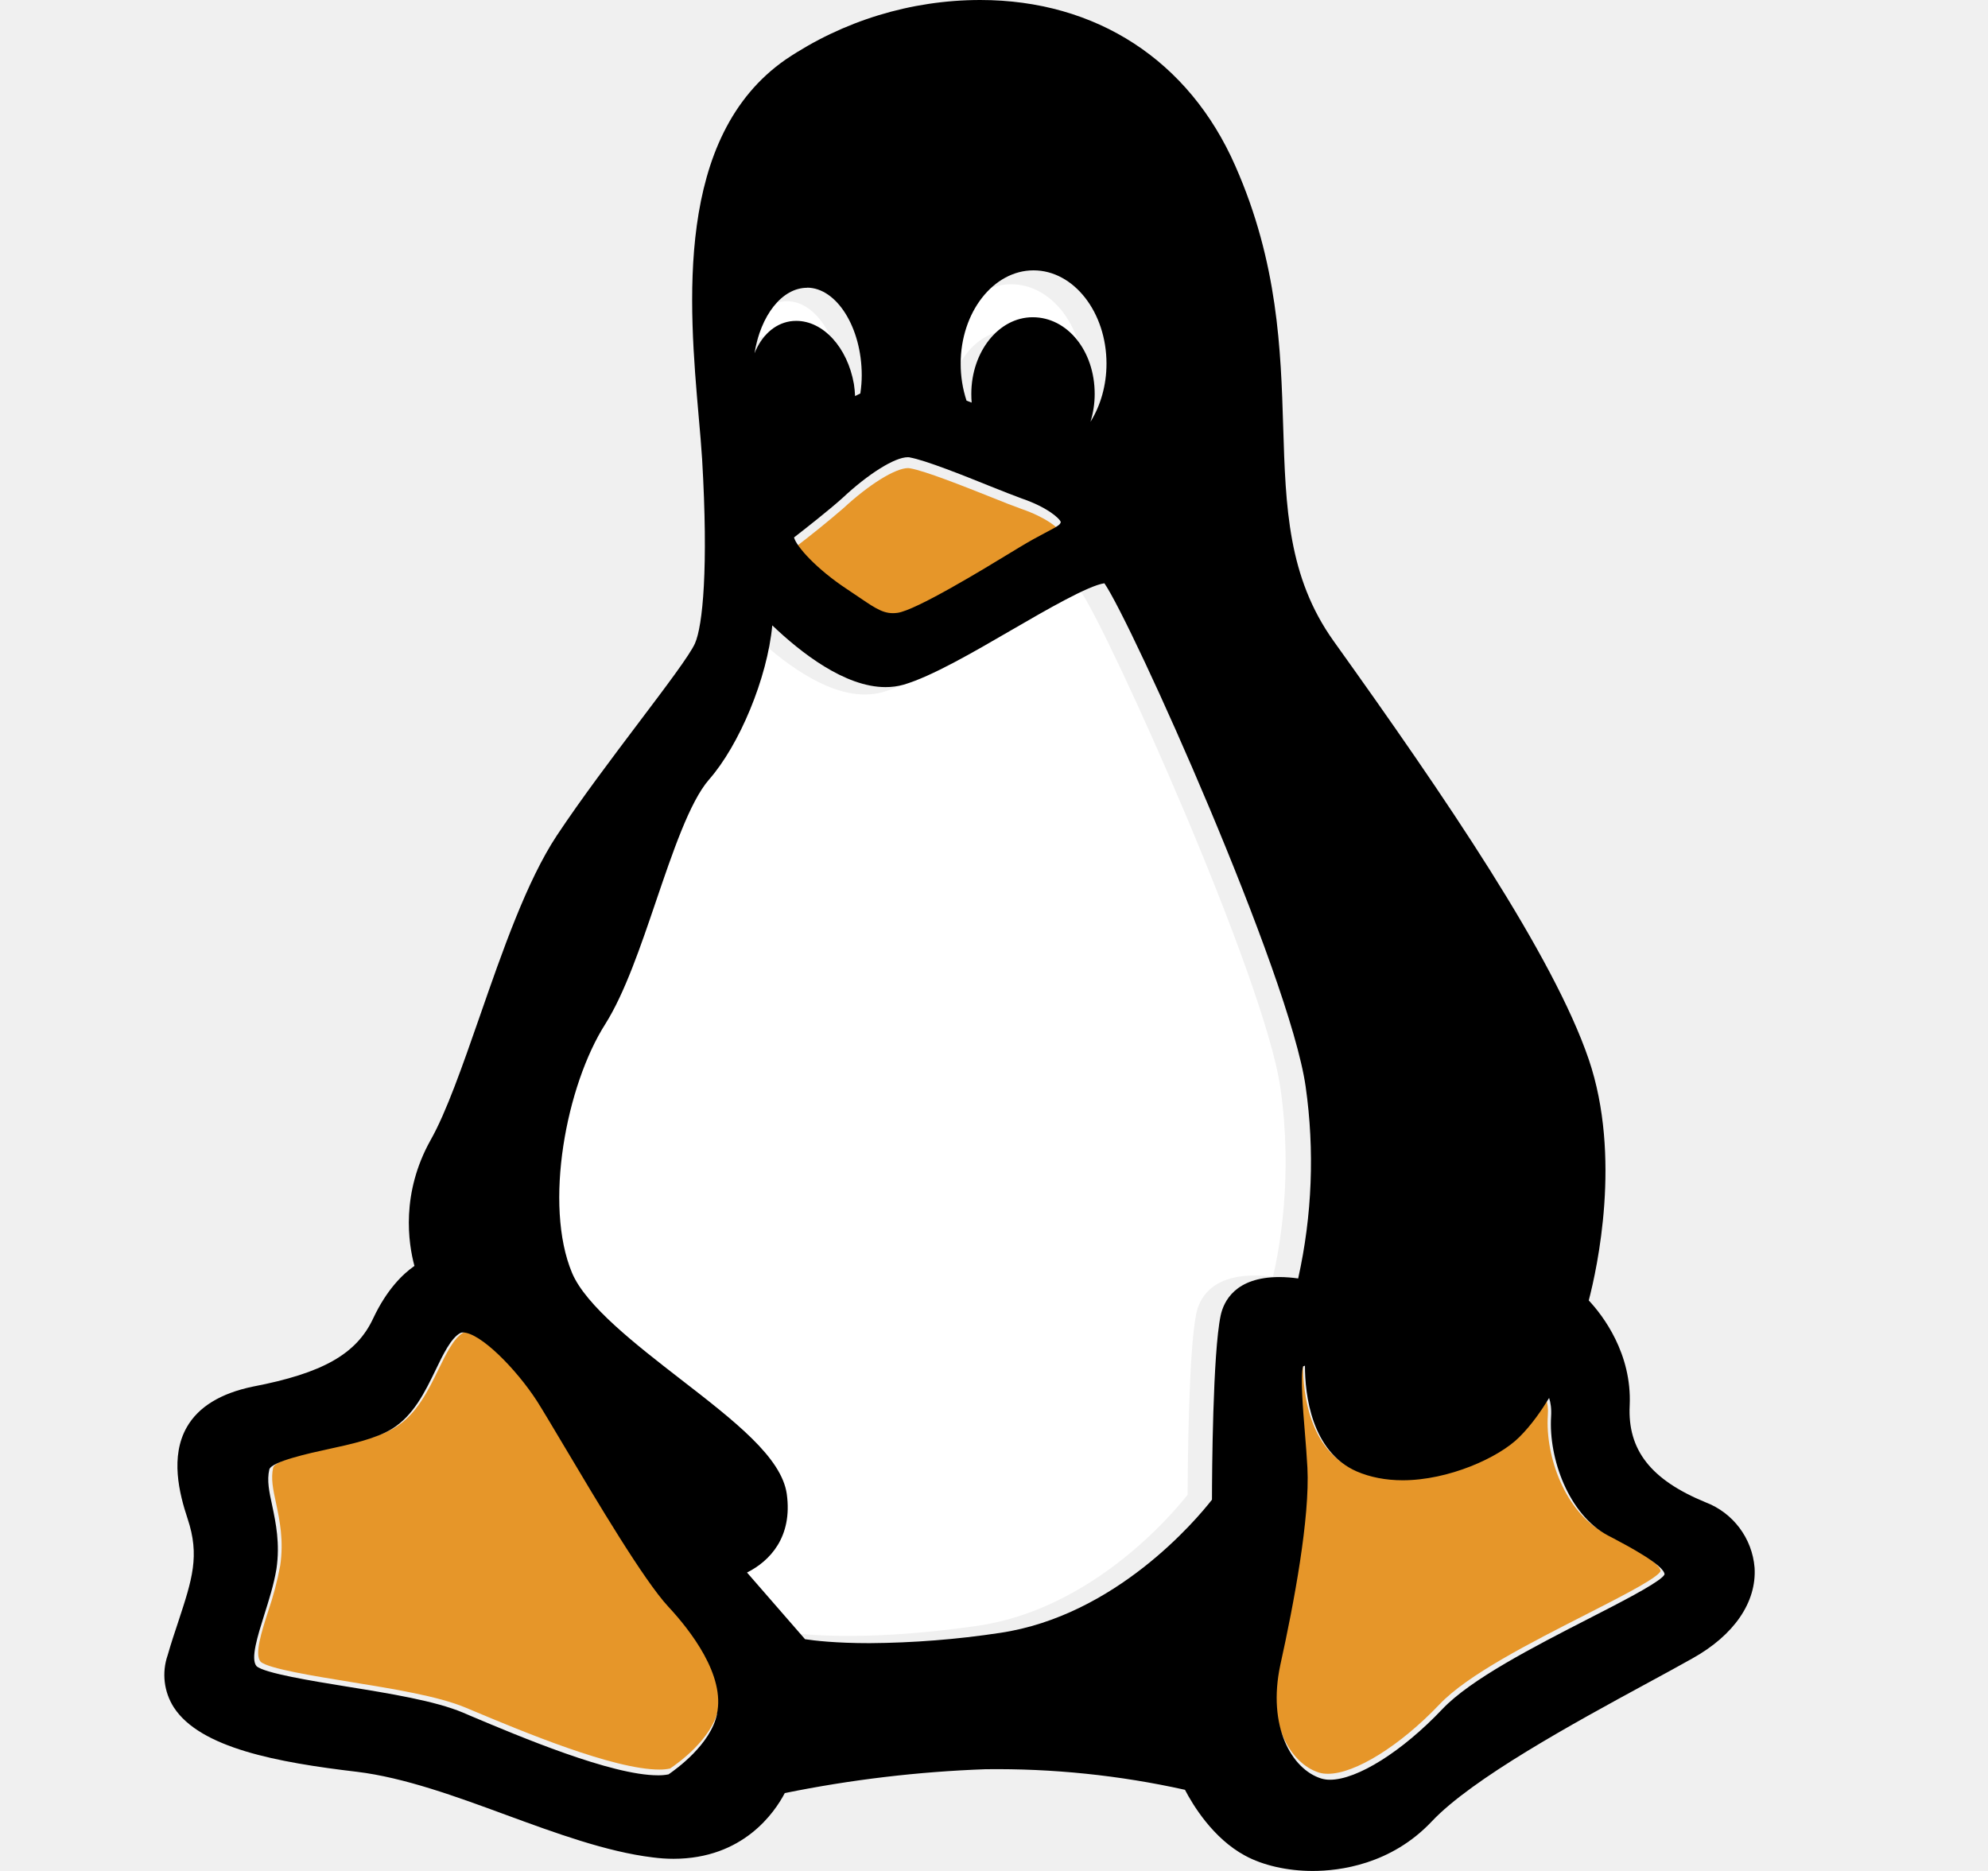
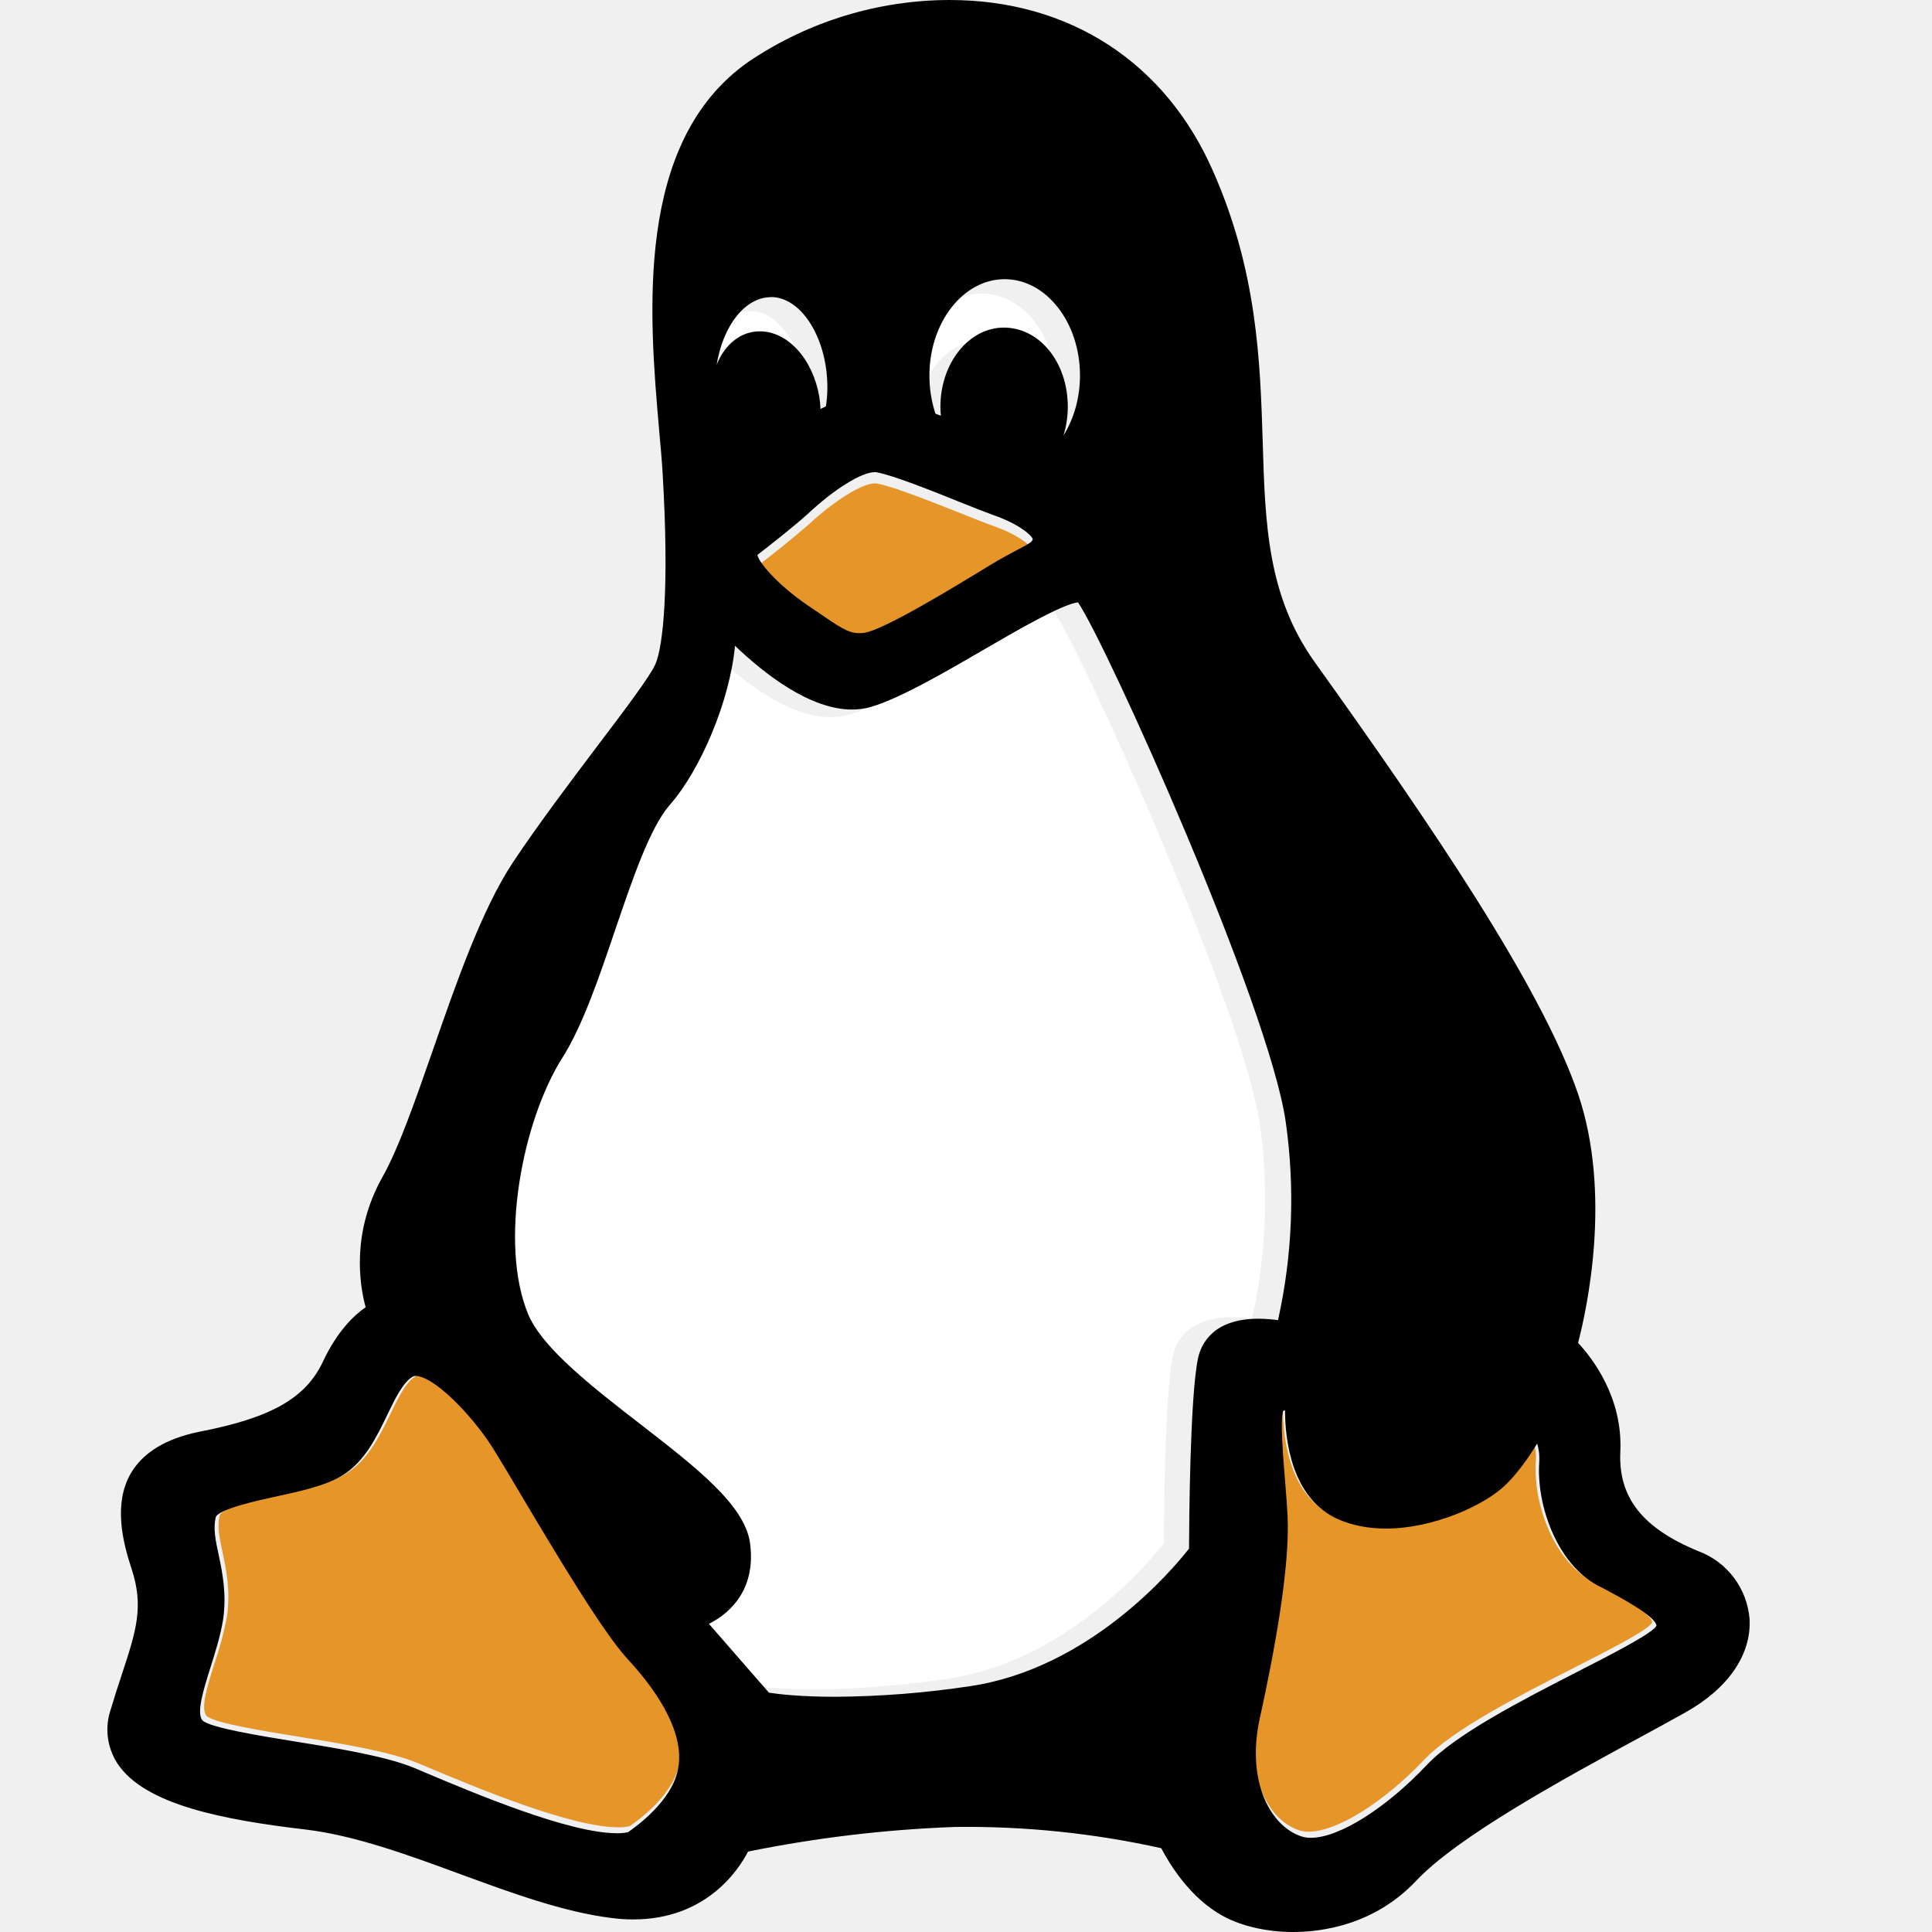
- <svg xmlns="http://www.w3.org/2000/svg" width="17" height="16" viewBox="0 0 17 16" fill="none">
-   <path d="M8.124 3.544a.759.759 0 0 1-.004-.073c0-.356.234-.646.52-.646.294 0 .524.284.524.646a.78.78 0 0 1-.036.234.925.925 0 0 0 .136-.489c0-.433-.277-.785-.617-.785-.34 0-.617.352-.617.785 0 .107.016.211.05.311l.044.017zM6.587 2.86a.344.344 0 0 1 .053-.005c.228 0 .433.224.486.533a.902.902 0 0 1 .01.1.751.751 0 0 1 .046-.02c.007-.054.011-.104.011-.155 0-.4-.212-.737-.462-.737-.213 0-.393.235-.444.552.058-.144.164-.246.3-.269zM10.885 10.919c.058-.244.172-.865.064-1.616-.137-.95-1.473-3.908-1.703-4.238-.134.019-.49.225-.78.392-.335.193-.682.394-.918.462-.049.014-.1.02-.154.02-.344 0-.717-.29-.958-.52-.042.445-.279 1.01-.536 1.3-.162.187-.307.611-.447 1.022-.13.381-.264.774-.428 1.034-.333.518-.524 1.525-.282 2.097.117.278.542.605.917.894.459.354.855.66.899.967.05.364-.143.566-.336.662l.49.562c.076.011.26.033.546.033.335 0 .706-.03 1.104-.087.978-.145 1.659-.95 1.793-1.121 0-.227.008-1.235.074-1.55.025-.121.124-.324.496-.324.058 0 .113.005.16.01z" fill="#fff" />
-   <path d="M6.798 4.681c.02.075.19.266.455.44l.106.07c.147.1.213.14.318.127.156-.02.73-.368.975-.516l.06-.037c.092-.055.165-.093.223-.123.116-.06.127-.07.132-.092-.013-.034-.122-.125-.33-.197-.065-.023-.16-.06-.268-.104-.234-.093-.556-.221-.686-.244a.087.087 0 0 0-.017-.002c-.11 0-.335.14-.557.346a8.98 8.98 0 0 1-.41.332zM4.84 12.347c-.097-.162-.18-.3-.226-.37-.177-.276-.485-.583-.632-.583a.044.044 0 0 0-.024.005c-.078.045-.144.18-.208.311-.088.181-.188.387-.372.498-.137.083-.345.128-.547.172-.143.03-.479.104-.495.171-.021.092-.001.187.025.306.03.142.067.317.035.533a2.802 2.802 0 0 1-.103.39c-.056.174-.119.37-.064.431.066.06.47.124.764.172.37.06.754.122.988.22l.062.026c.42.176 1.202.504 1.597.504a.421.421 0 0 0 .09-.009c.069-.046.358-.252.412-.507.074-.327-.227-.71-.413-.908-.206-.221-.601-.88-.89-1.362zM13.765 13.132l-.048-.025c-.33-.175-.504-.648-.481-1.004a.397.397 0 0 0-.018-.156 1.8 1.8 0 0 1-.251.33c-.176.176-.606.365-.993.365a.975.975 0 0 1-.392-.075c-.386-.169-.439-.65-.44-.893a.101.101 0 0 0-.015.006c-.024.083-.001.364.014.553.008.101.017.206.022.302.022.423-.113 1.14-.23 1.668-.112.516.095.878.347.956.022.007.048.01.076.01.231 0 .615-.238.954-.594.24-.253.777-.526 1.25-.767.266-.136.542-.276.62-.348.018-.016.02-.025.02-.025-.004-.078-.317-.242-.435-.303z" fill="#E69629" />
-   <path d="M14.584 12.847c-.467-.192-.667-.447-.648-.828.02-.444-.23-.77-.35-.898.072-.276.282-1.231 0-2.061-.303-.888-1.228-2.245-2.182-3.578-.391-.548-.41-1.143-.431-1.832-.02-.657-.044-1.403-.409-2.23C10.168.516 9.373 0 8.382 0A2.98 2.98 0 0 0 6.72.508c-.954.661-.828 2.104-.745 3.058.012.13.022.254.029.36.055.934.005 1.427-.061 1.576-.043.098-.254.377-.476.671-.23.305-.492.651-.706.973-.256.388-.462.98-.661 1.553-.146.419-.284.815-.418 1.051-.254.455-.191.88-.138 1.076-.097.067-.236.2-.353.449-.142.304-.43.468-1.029.583-.275.057-.465.173-.564.346-.144.251-.066.567.006.783.106.317.04.518-.08.883-.028.084-.06.179-.09.284a.515.515 0 0 0 .053.448c.226.347.886.47 1.565.55.405.049.85.212 1.279.37.42.154.855.314 1.25.362.06.008.12.012.178.012.597 0 .866-.398.952-.562a10.53 10.53 0 0 1 1.716-.204 7.425 7.425 0 0 1 1.706.176c.066.127.239.415.514.563.152.083.362.131.578.131.23 0 .67-.055 1.017-.422.346-.368 1.211-.84 1.843-1.183.14-.076.273-.148.388-.213.355-.198.549-.48.531-.775a.655.655 0 0 0-.42-.56zM8.838 2.312c.344 0 .624.358.624.798 0 .183-.05.358-.137.497a.799.799 0 0 0 .036-.238c0-.368-.233-.656-.53-.656-.29 0-.525.294-.525.656 0 .025.001.05.003.074l-.044-.017a1.008 1.008 0 0 1-.05-.316c0-.44.28-.798.623-.798zm-1.058 1.6c.131.023.455.152.69.247.11.044.204.081.27.105.21.072.318.165.331.2-.005.022-.015.031-.132.092-.059.031-.132.07-.224.126l-.061.037c-.246.15-.823.501-.98.522-.106.014-.172-.027-.32-.128a4.561 4.561 0 0 0-.107-.072c-.266-.175-.438-.369-.457-.445.087-.067.302-.236.413-.336.224-.21.449-.35.56-.35l.017.001zM6.901 2.46c.254 0 .468.343.468.749 0 .051-.004.102-.012.156a.798.798 0 0 0-.045.022.936.936 0 0 0-.01-.103c-.055-.313-.262-.54-.493-.54a.346.346 0 0 0-.053.004c-.137.022-.245.126-.304.273.052-.322.234-.56.45-.56zm-.77 12.2c-.055.258-.346.467-.414.514a.426.426 0 0 1-.092.008c-.397 0-1.183-.332-1.605-.51l-.063-.027c-.236-.099-.62-.162-.993-.222-.296-.048-.702-.114-.77-.174-.054-.061.01-.261.065-.437.04-.127.082-.258.105-.395.032-.218-.006-.396-.036-.54-.026-.12-.047-.216-.025-.31.016-.068.354-.142.498-.173.203-.044.412-.09.55-.174.185-.113.285-.32.374-.504.064-.133.13-.27.209-.315a.043.043 0 0 1 .024-.006c.148 0 .457.312.636.59.045.071.129.212.226.375.29.488.687 1.156.895 1.38.187.201.49.588.415.92zm4.307-3.409c-.067.32-.074 1.344-.074 1.574-.136.174-.824.992-1.812 1.139a7.816 7.816 0 0 1-1.117.088c-.29 0-.474-.022-.551-.034l-.496-.57c.195-.098.391-.303.34-.672-.045-.313-.445-.623-.909-.982-.379-.294-.808-.626-.927-.908-.244-.582-.051-1.604.285-2.13.166-.264.302-.664.433-1.05.142-.417.288-.849.452-1.038.26-.295.5-.869.542-1.32.243.232.62.528.968.528a.568.568 0 0 0 .156-.021c.238-.07.588-.273.927-.47.293-.17.653-.378.789-.397.232.335 1.583 3.339 1.721 4.304a4.583 4.583 0 0 1-.064 1.641 1.197 1.197 0 0 0-.16-.012c-.377 0-.477.207-.503.33zm3.776 2.237c-.079.072-.356.215-.624.352-.476.244-1.015.521-1.257.777-.341.36-.727.603-.96.603a.252.252 0 0 1-.076-.011c-.253-.08-.46-.446-.349-.969.118-.534.254-1.26.232-1.689a11.1 11.1 0 0 0-.022-.306c-.016-.191-.039-.476-.015-.56a.099.099 0 0 1 .016-.006c0 .245.054.734.442.904.116.05.249.076.394.076.39 0 .821-.192.998-.37.105-.104.192-.232.254-.334.013.04.021.091.017.158-.023.361.152.84.484 1.017l.048.025c.119.063.433.229.438.308 0 0-.002.009-.02.025z" fill="#000" />
+ <svg xmlns="http://www.w3.org/2000/svg" width="16" height="16" viewBox="0 0 16 16" fill="none">
+   <path d="M7.607 3.544a.759.759 0 0 1-.004-.073c0-.356.234-.646.52-.646.294 0 .524.284.524.646a.78.78 0 0 1-.036.234.925.925 0 0 0 .136-.489c0-.433-.277-.785-.617-.785-.34 0-.617.352-.617.785 0 .107.016.211.05.311l.044.017zM6.07 2.86a.344.344 0 0 1 .053-.005c.228 0 .433.224.486.533a.902.902 0 0 1 .01.1.751.751 0 0 1 .046-.02c.007-.054.011-.104.011-.155 0-.4-.212-.737-.462-.737-.213 0-.393.235-.444.552.058-.144.164-.246.3-.269zM10.368 10.919c.058-.244.172-.865.064-1.616-.137-.95-1.473-3.908-1.703-4.238-.134.019-.49.225-.78.392-.335.193-.682.394-.918.462-.05.014-.1.02-.154.02-.344 0-.717-.29-.958-.52-.042.445-.279 1.01-.536 1.3-.162.187-.307.611-.447 1.022-.13.381-.264.774-.428 1.034-.333.518-.524 1.525-.282 2.097.117.278.542.605.917.894.459.354.855.66.899.967.05.364-.143.566-.337.662l.492.562c.075.011.258.033.545.033.334 0 .706-.03 1.104-.087.978-.145 1.658-.95 1.793-1.121 0-.227.008-1.235.074-1.55.025-.121.124-.324.496-.324.058 0 .113.005.16.01z" fill="#fff" />
+   <path d="M6.28 4.681c.02.075.19.266.455.44l.106.07c.147.1.213.14.319.127.155-.02.729-.368.974-.516l.06-.037a3.55 3.55 0 0 1 .223-.123c.116-.06.127-.07.132-.092-.013-.034-.122-.125-.33-.197-.065-.023-.159-.06-.267-.104-.235-.093-.557-.221-.687-.244a.087.087 0 0 0-.017-.002c-.11 0-.335.14-.557.346a8.98 8.98 0 0 1-.41.332zM4.322 12.347c-.097-.162-.18-.3-.225-.37-.178-.276-.486-.583-.632-.583a.044.044 0 0 0-.024.005c-.079.045-.145.18-.208.311-.088.181-.188.387-.373.498-.136.083-.344.128-.546.172-.143.03-.48.104-.495.171-.022.092-.001.187.024.306.03.142.068.317.036.533a2.8 2.8 0 0 1-.104.39c-.055.174-.118.37-.064.431.067.06.47.124.765.172.37.06.753.122.988.22l.062.026c.42.176 1.201.504 1.596.504a.421.421 0 0 0 .092-.009c.068-.046.356-.252.41-.507.075-.327-.226-.71-.412-.908-.207-.221-.602-.88-.89-1.362zM13.248 13.132l-.048-.025c-.33-.175-.504-.648-.481-1.004a.397.397 0 0 0-.018-.156 1.8 1.8 0 0 1-.252.33c-.175.176-.605.365-.992.365a.974.974 0 0 1-.392-.075c-.386-.169-.439-.65-.44-.893a.101.101 0 0 0-.016.006c-.023.083 0 .364.015.553.008.101.017.206.022.302.022.423-.113 1.14-.23 1.668-.112.516.095.878.347.956.022.007.048.01.076.01.231 0 .615-.238.954-.594.24-.253.777-.526 1.25-.767.266-.136.542-.276.62-.348.018-.016.02-.025.02-.025-.005-.078-.317-.242-.435-.303z" fill="#E69629" />
+   <path d="M14.067 12.847c-.467-.192-.667-.447-.648-.828.02-.444-.23-.77-.35-.898.072-.276.282-1.231 0-2.061-.303-.888-1.228-2.245-2.182-3.578-.391-.548-.41-1.143-.43-1.832-.021-.657-.045-1.403-.41-2.23C9.652.516 8.856 0 7.865 0a2.98 2.98 0 0 0-1.661.508c-.954.661-.828 2.104-.745 3.058.012.13.023.254.029.36.055.934.005 1.427-.061 1.576-.043.098-.253.377-.476.671-.23.305-.492.651-.706.973-.255.388-.462.98-.661 1.553-.146.419-.284.815-.418 1.051-.254.455-.191.88-.138 1.076-.097.067-.236.2-.353.449-.142.304-.43.468-1.029.583-.275.057-.464.173-.564.346-.144.251-.065.567.006.783.106.317.04.518-.08.883-.028.084-.059.179-.09.284a.515.515 0 0 0 .053.448c.226.347.886.47 1.565.55.406.049.85.212 1.279.37.42.154.856.314 1.25.362.061.008.12.012.178.012.597 0 .867-.398.952-.562a10.53 10.53 0 0 1 1.716-.204 7.424 7.424 0 0 1 1.706.176c.066.127.239.415.514.563.152.083.362.131.578.131.231 0 .67-.055 1.017-.422.346-.368 1.211-.84 1.843-1.183.14-.076.273-.148.388-.213.355-.198.549-.48.532-.775a.655.655 0 0 0-.421-.56zM8.32 2.312c.344 0 .624.358.624.798 0 .183-.05.358-.137.497a.799.799 0 0 0 .036-.238c0-.368-.233-.656-.53-.656-.289 0-.525.294-.525.656 0 .025.001.05.004.074l-.045-.017a1.008 1.008 0 0 1-.05-.316c0-.44.28-.798.623-.798zm-1.058 1.6c.131.023.455.152.69.247.11.044.204.081.27.105.21.072.318.165.331.2-.005.022-.015.031-.132.092-.059.031-.132.07-.224.126l-.061.037c-.246.15-.823.501-.98.522-.106.014-.172-.027-.32-.128a4.561 4.561 0 0 0-.106-.072c-.267-.175-.439-.369-.458-.445.087-.067.303-.236.413-.336.224-.21.45-.35.56-.35l.017.001zM6.385 2.46c.253 0 .467.343.467.749 0 .051-.004.102-.012.156a.798.798 0 0 0-.045.022.93.93 0 0 0-.01-.103c-.055-.313-.262-.54-.492-.54a.346.346 0 0 0-.054.004c-.137.022-.245.126-.304.273.052-.322.234-.56.45-.56zm-.772 12.2c-.054.258-.344.467-.413.514a.426.426 0 0 1-.092.008c-.397 0-1.183-.332-1.605-.51l-.063-.027c-.236-.099-.62-.162-.993-.222-.296-.048-.702-.114-.769-.174-.055-.061.009-.261.064-.437.04-.127.082-.258.105-.395.032-.218-.006-.396-.036-.54-.026-.12-.046-.216-.025-.31.016-.068.354-.142.498-.173.203-.044.413-.09.55-.174.185-.113.285-.32.374-.504.064-.133.13-.27.21-.315a.043.043 0 0 1 .023-.006c.148 0 .458.312.636.59.045.071.13.212.226.375.29.488.688 1.156.895 1.38.187.201.49.588.415.92zm4.308-3.409c-.066.32-.073 1.344-.074 1.574-.136.174-.824.992-1.812 1.139a7.816 7.816 0 0 1-1.117.088c-.29 0-.474-.022-.55-.034l-.497-.57c.195-.098.391-.303.34-.672-.045-.313-.445-.623-.908-.982-.38-.294-.81-.626-.928-.908-.244-.582-.051-1.604.285-2.13.166-.264.302-.664.433-1.05.142-.417.288-.849.452-1.038.26-.295.5-.869.542-1.32.243.232.62.528.968.528a.568.568 0 0 0 .156-.021c.238-.07.589-.273.928-.47.292-.17.652-.378.788-.397.232.335 1.583 3.339 1.721 4.304a4.583 4.583 0 0 1-.064 1.641 1.196 1.196 0 0 0-.16-.012c-.377 0-.477.207-.503.33zm3.776 2.237c-.079.072-.356.215-.624.352-.476.244-1.015.521-1.257.777-.34.36-.727.603-.96.603a.253.253 0 0 1-.076-.011c-.252-.08-.46-.446-.349-.969.118-.534.254-1.26.232-1.689-.005-.097-.014-.203-.022-.306-.016-.191-.039-.476-.015-.56a.1.1 0 0 1 .016-.006c0 .245.054.734.443.904.115.05.248.076.393.076.39 0 .822-.192.999-.37.104-.104.191-.232.253-.334.013.04.021.091.017.158-.023.361.152.84.484 1.017l.049.025c.118.063.433.229.438.308 0 0-.003.009-.02.025z" fill="#000" />
</svg>
